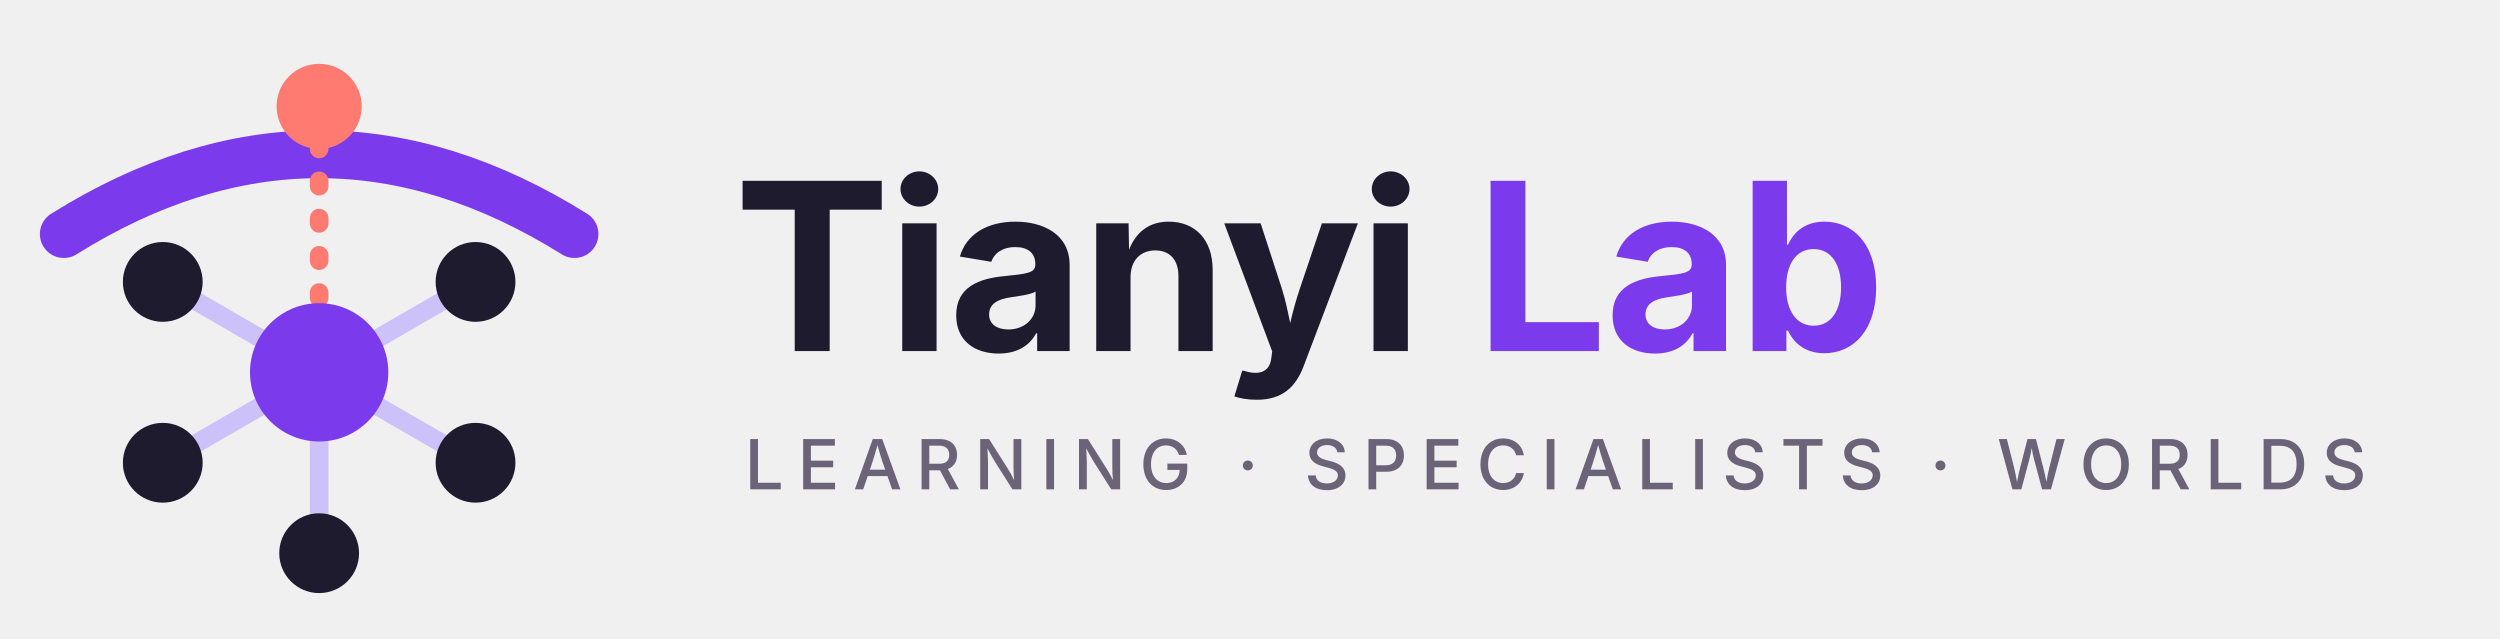
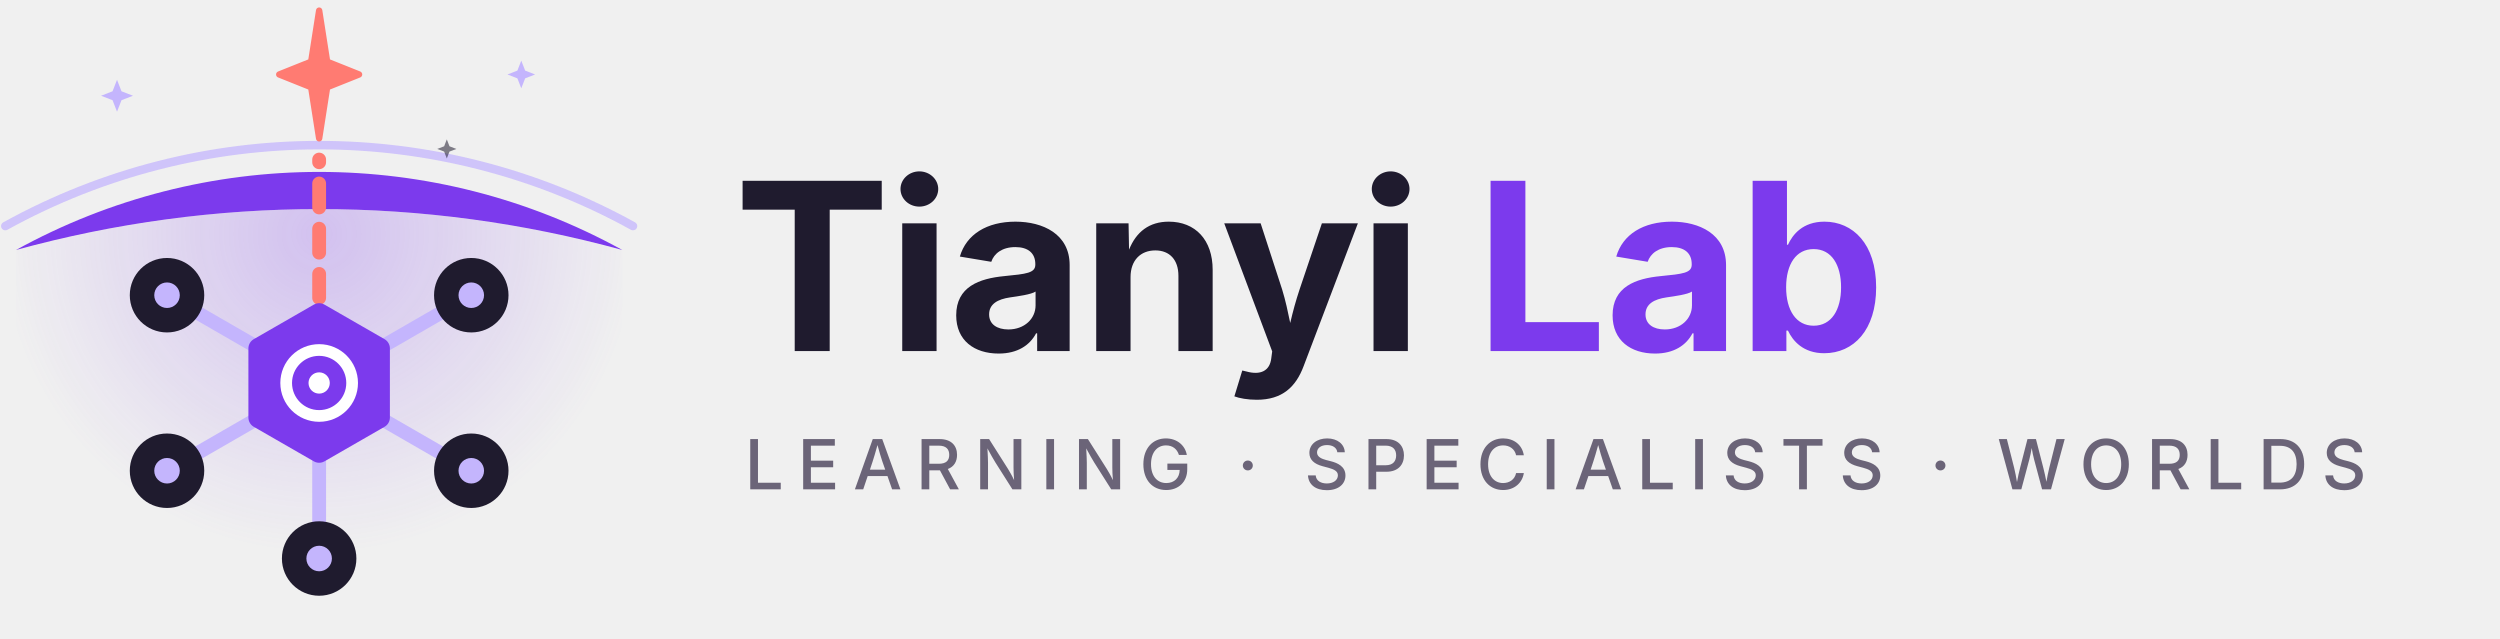
<svg xmlns="http://www.w3.org/2000/svg" viewBox="0 0 470 120" width="470" height="120">
  <g>
-     <path d="M12 44 Q60 14 108 44" fill="none" stroke="#7c3aed" stroke-width="9" stroke-linecap="round" />
-     <path d="M60 70 L30.6 53.0 M60 70 L89.4 53.0 M60 70 L89.4 87.0 M60 70 L60.0 104.0 M60 70 L30.6 87.0" stroke="#c4b5fd" stroke-width="3.5" fill="none" opacity="0.8" />
-     <path d="M60 70 L60 22" stroke="#ff7b72" stroke-width="3.5" fill="none" stroke-dasharray="1 6" stroke-linecap="round" />
-     <path d="M30.6 53.0 A34 34 0 0 1 89.4 53.0" fill="none" stroke="#ff7b72" stroke-width="4" stroke-linecap="round" opacity="0.0" />
-     <circle cx="60" cy="70" r="13" fill="#7c3aed" />
-     <circle cx="30.6" cy="53.0" r="7.5" fill="#1f1b2e" />
-     <circle cx="89.4" cy="53.0" r="7.5" fill="#1f1b2e" />
-     <circle cx="89.4" cy="87.0" r="7.5" fill="#1f1b2e" />
-     <circle cx="60.0" cy="104.0" r="7.5" fill="#1f1b2e" />
-     <circle cx="30.6" cy="87.0" r="7.5" fill="#1f1b2e" />
-     <circle cx="60" cy="20" r="8" fill="#ff7b72" />
+     <defs>
+       <radialGradient id="pgS1l" gradientUnits="userSpaceOnUse" cx="60" cy="44" r="60">
+         <stop offset="0" stop-color="#7c3aed" stop-opacity="0.26" />
+         <stop offset="1" stop-color="#7c3aed" stop-opacity="0" />
+       </radialGradient>
+     </defs>
+     <path d="M3 47 A215 215 0 0 1 117 47 L117 106 L3 106 Z" fill="url(#pgS1l)" />
+     <path d="M1 42.5 A122 122 0 0 1 119 42.5" fill="none" stroke="#c4b5fd" stroke-width="1.6" stroke-linecap="round" opacity="0.75" />
+     <path d="M3 47 A118 118 0 0 1 117 47 A215 215 0 0 0 3 47 Z" fill="#7c3aed" />
+     <path d="M22 15 L22.84 17.16 L25 18 L22.84 18.84 L22 21 L21.16 18.84 L19 18 L21.16 17.16 Z" fill="#c4b5fd" opacity="1" />
+     <path d="M98 11.4 L98.73 13.27 L100.6 14 L98.73 14.73 L98 16.6 L97.27 14.73 L95.4 14 L97.27 13.27 Z" fill="#c4b5fd" opacity="1" />
+     <path d="M84 26.2 L84.50 27.50 L85.8 28 L84.50 28.50 L84 29.8 L83.50 28.50 L82.2 28 L83.50 27.50 Z" fill="#1f1b2e" opacity="0.55" />
+     <path d="M60 72 L31.4 55.5 M60 72 L88.6 55.5 M60 72 L88.6 88.5 M60 72 L60.0 105.0 M60 72 L31.4 88.5" stroke="#c4b5fd" stroke-width="2.6" fill="none" stroke-linecap="round" />
+     <path d="M60 56 L60 30" stroke="#ff7b72" stroke-width="2.6" fill="none" stroke-dasharray="4.5 4" stroke-linecap="round" />
+     <circle cx="31.4" cy="55.5" r="7" fill="#1f1b2e" />
+     <circle cx="31.4" cy="55.5" r="2.4" fill="#c4b5fd" />
+     <circle cx="88.6" cy="55.5" r="7" fill="#1f1b2e" />
+     <circle cx="88.6" cy="55.5" r="2.4" fill="#c4b5fd" />
+     <circle cx="88.6" cy="88.5" r="7" fill="#1f1b2e" />
+     <circle cx="88.6" cy="88.5" r="2.4" fill="#c4b5fd" />
+     <circle cx="60.0" cy="105.0" r="7" fill="#1f1b2e" />
+     <circle cx="60.0" cy="105.0" r="2.4" fill="#c4b5fd" />
+     <circle cx="31.4" cy="88.5" r="7" fill="#1f1b2e" />
+     <circle cx="31.4" cy="88.5" r="2.4" fill="#c4b5fd" />
+     <path d="M71.3 78.5 L60.0 85.0 L48.7 78.5 L48.7 65.5 L60.0 59.0 L71.3 65.5 Z" fill="#7c3aed" stroke="#7c3aed" stroke-width="4" stroke-linejoin="round" />
+     <circle cx="60" cy="72" r="6.2" fill="none" stroke="#ffffff" stroke-width="2.2" />
+     <circle cx="60" cy="72" r="2" fill="#ffffff" />
+     <path d="M60 2 L61.50 11.60 L67.5 14 L61.50 16.40 L60 26 L58.50 16.40 L52.5 14 L58.50 11.60 Z" fill="#ff7b72" stroke="#ff7b72" stroke-width="1.2" stroke-linejoin="round" />
  </g>
  <text x="138" y="66" font-family="Inter, 'Helvetica Neue', Arial, sans-serif" font-size="44" font-weight="700" fill="#1f1b2e" letter-spacing="-0.5">Tianyi <tspan fill="#7c3aed">Lab</tspan>
  </text>
  <text x="140" y="92" font-family="Inter, 'Helvetica Neue', Arial, sans-serif" font-size="13" font-weight="500" fill="#6b6478" letter-spacing="2.6">LEARNING · SPECIALISTS · WORLDS</text>
</svg>
